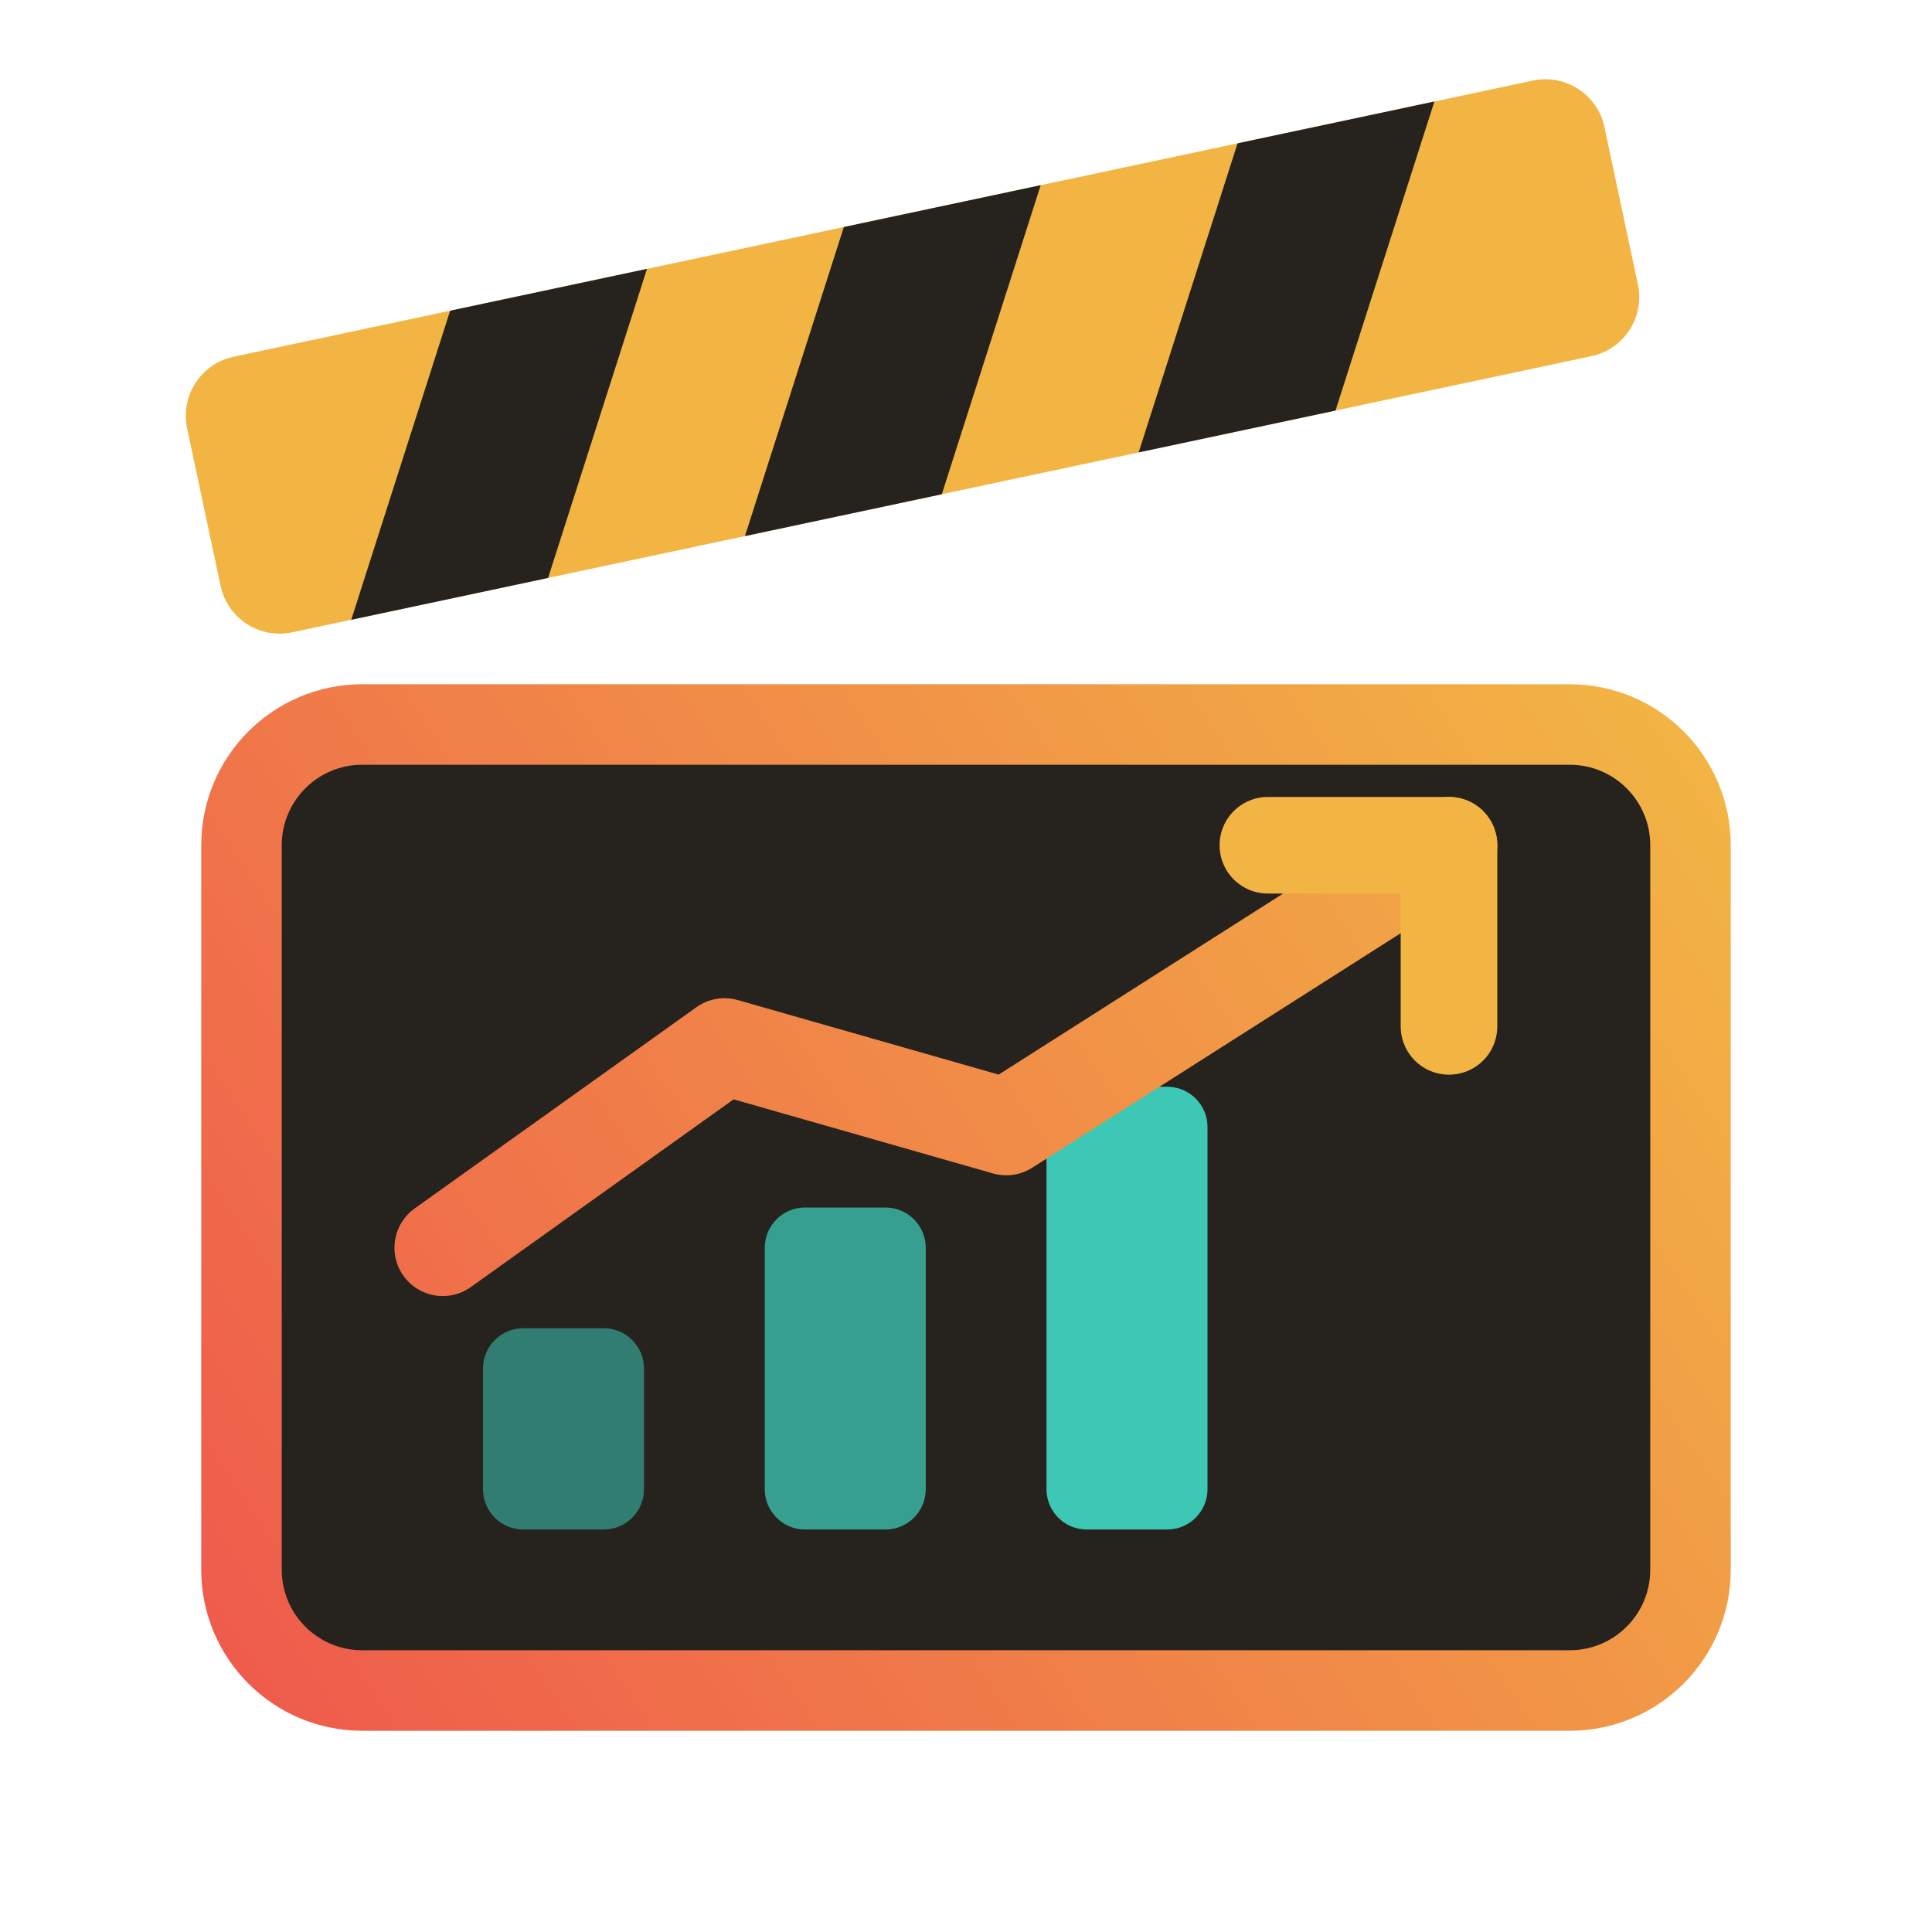
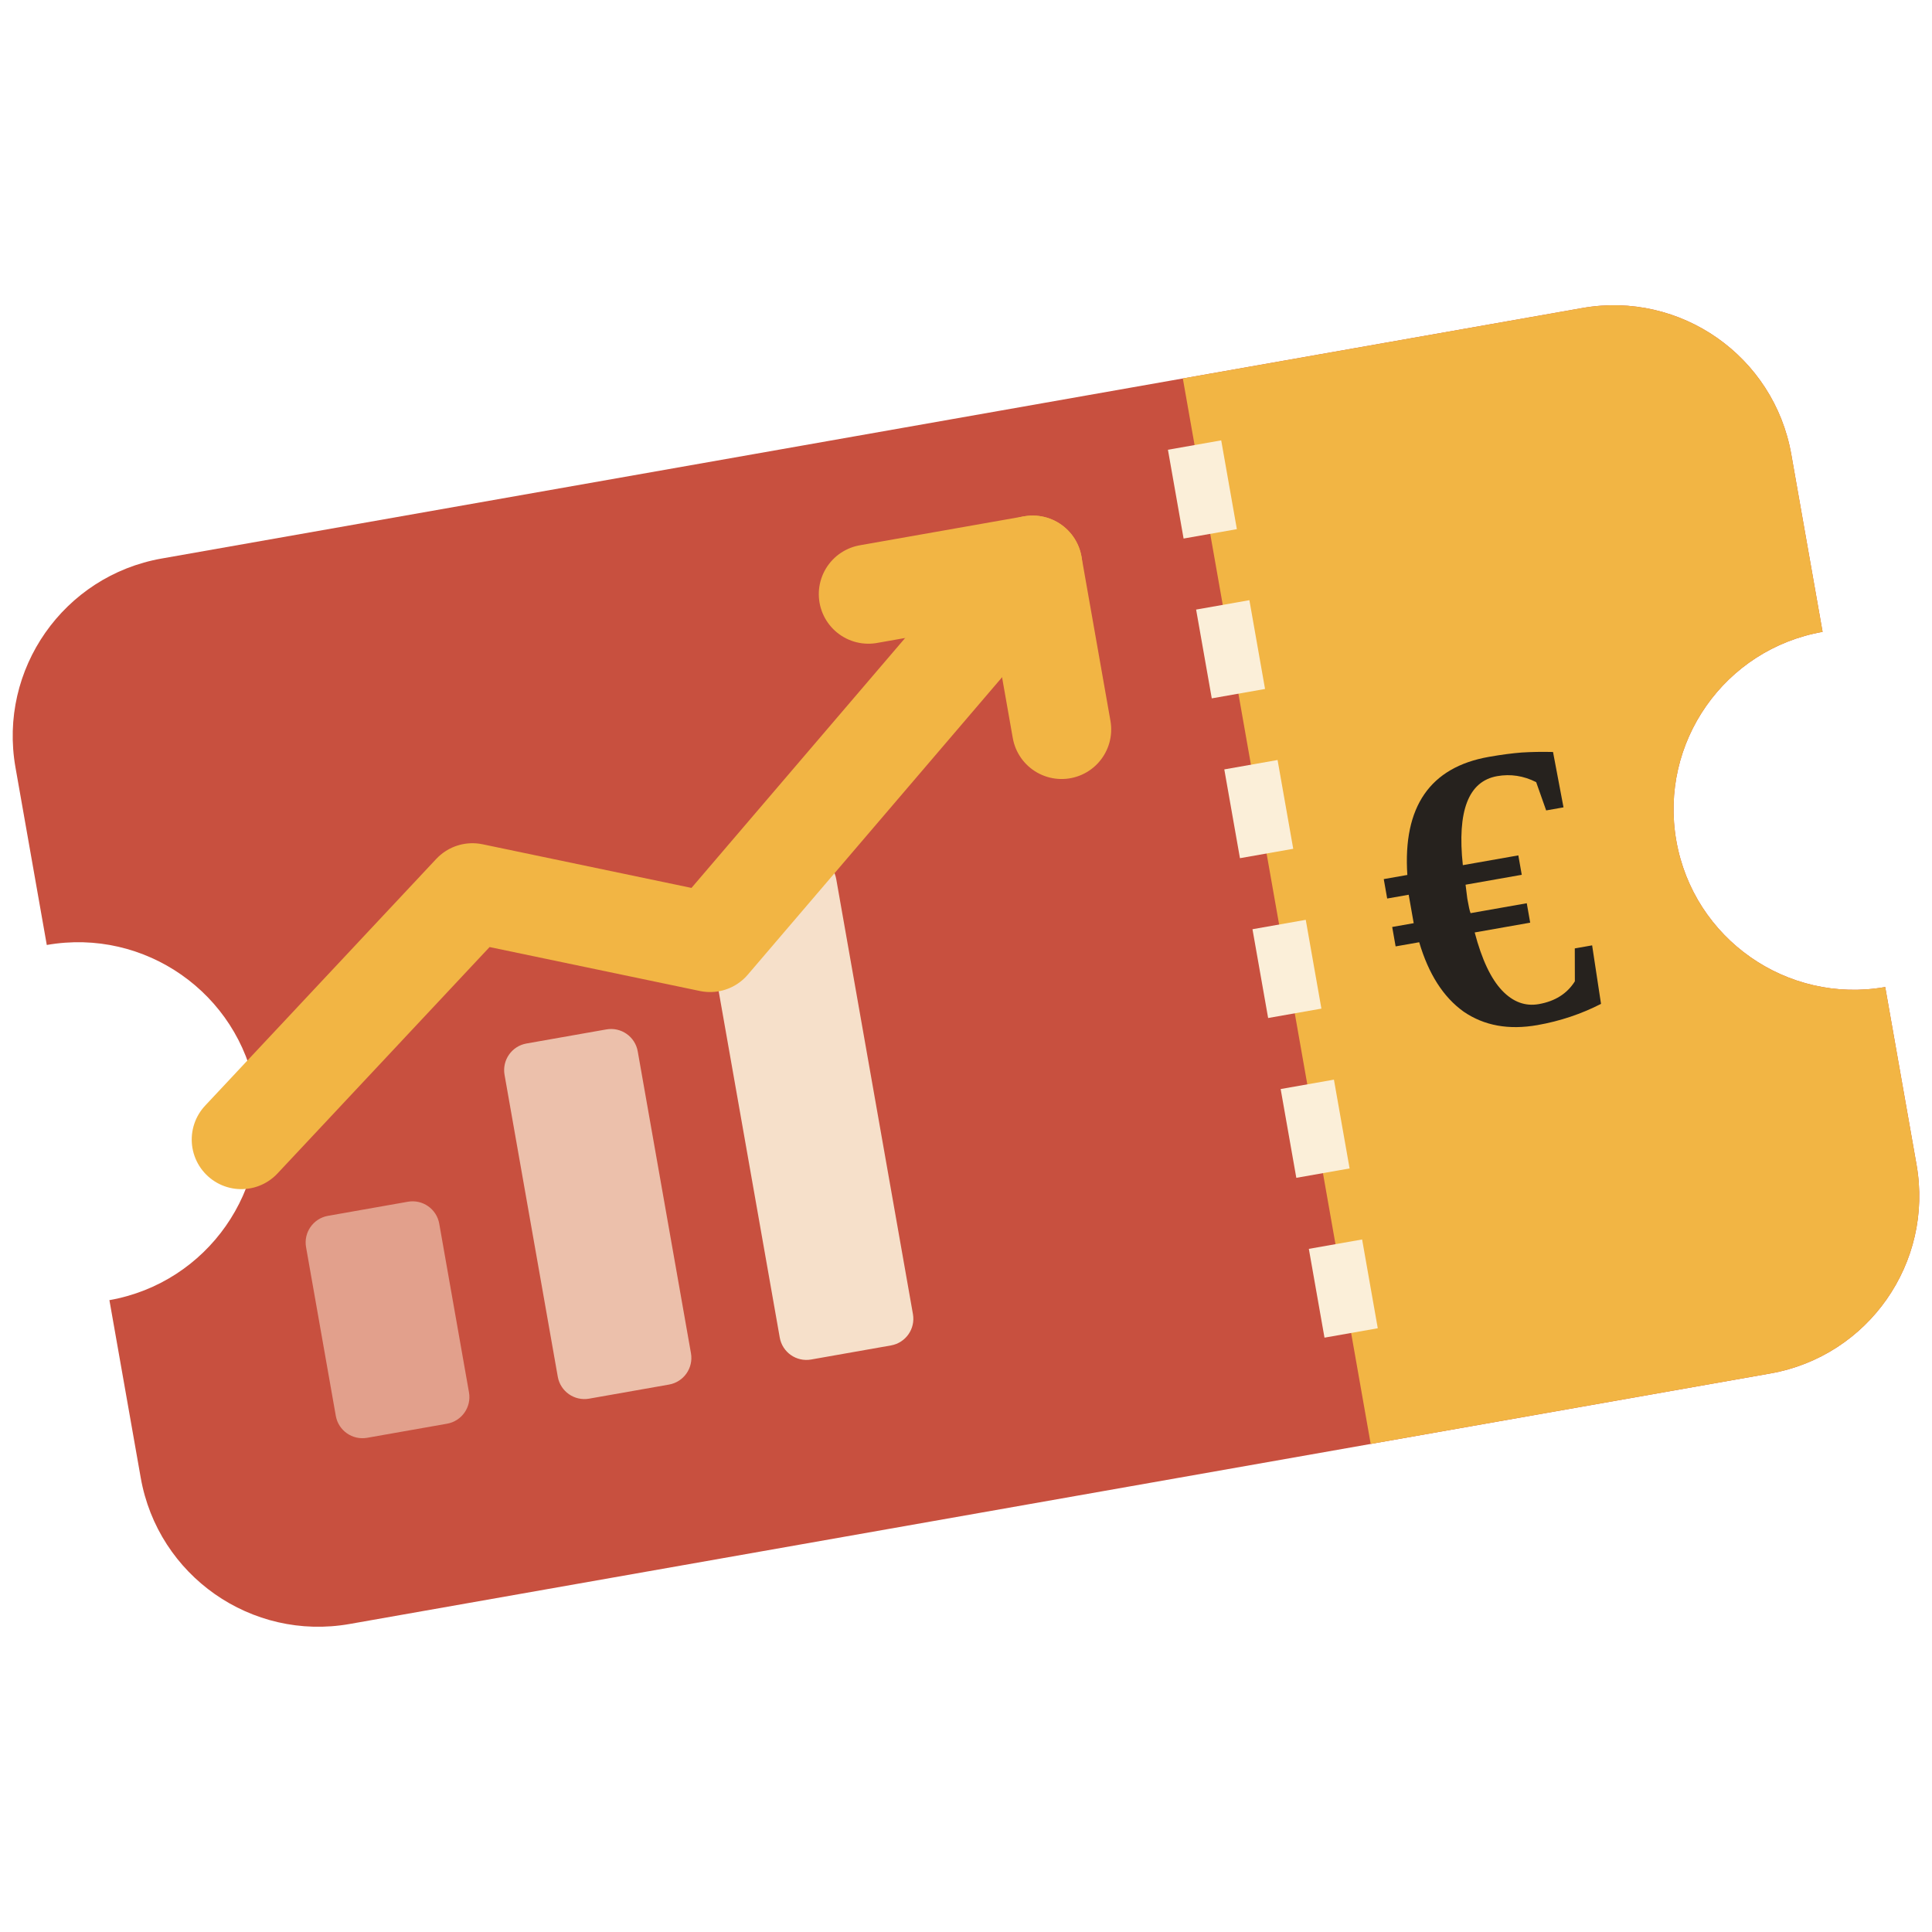
<svg xmlns="http://www.w3.org/2000/svg" viewBox="0 0 48 48" fill="none">
  <defs>
-     <linearGradient id="pc-grad" x1="6" y1="42" x2="42" y2="18" gradientUnits="userSpaceOnUse">
-       <stop offset="0" stop-color="#EF5B4C" />
-       <stop offset="1" stop-color="#F2B544" />
-     </linearGradient>
+     <path id="pc-ticket" d="M8 12 H40 A4 4 0 0 1 44 16 V20 A4 4 0 0 0 44 28 V32 A4 4 0 0 1 40 36 H8 A4 4 0 0 1 4 32 V28 A4 4 0 0 0 4 20 V16 A4 4 0 0 1 8 12 Z" />
+     <clipPath id="pc-clip">
+       <use href="#pc-ticket" />
+     </clipPath>
  </defs>
-   <g transform="rotate(-12 6 17)">
-     <rect x="6" y="9" width="36" height="7" rx="1.5" fill="#F2B544" />
-     <path d="M13 9h5l-4 7h-5z M23 9h5l-4 7h-5z M33 9h5l-4 7h-5z" fill="#26221E" />
+   <g transform="translate(24 24) rotate(-10) scale(1.12) translate(-24 -24)">
+     <use href="#pc-ticket" fill="#C8503F" />
+     <rect x="31" y="12" width="13" height="24" fill="#F2B544" clip-path="url(#pc-clip)" />
+     <line x1="31" y1="13.5" x2="31" y2="34.5" stroke="#FBEFD9" stroke-width="1.2" stroke-dasharray="2 1.6" />
+     <rect x="8.5" y="27" width="3" height="5" rx=".6" fill="#FBEFD9" opacity=".5" />
+     <rect x="13.5" y="24" width="3" height="8" rx=".6" fill="#FBEFD9" opacity=".7" />
+     <rect x="18.5" y="21" width="3" height="11" rx=".6" fill="#FBEFD9" opacity=".9" />
+     <polyline points="7.5,25 13.5,20.5 18.5,22.5 27,15.5" stroke="#F2B544" stroke-width="2.2" stroke-linecap="round" stroke-linejoin="round" />
+     <polyline points="23.3,15.5 27,15.5 27,19.2" stroke="#F2B544" stroke-width="2.2" stroke-linecap="round" stroke-linejoin="round" />
+     <text x="35.6" y="27.4" text-anchor="middle" font-family="Georgia, 'Times New Roman', serif" font-size="9" font-weight="bold" fill="#26221E">€</text>
  </g>
-   <rect x="6" y="18" width="36" height="24" rx="3" fill="#26221E" stroke="url(#pc-grad)" stroke-width="2" />
-   <rect x="12" y="33" width="4" height="5" rx="1" fill="#3CC8B4" opacity=".55" />
-   <rect x="19" y="30" width="4" height="8" rx="1" fill="#3CC8B4" opacity=".75" />
-   <rect x="26" y="27" width="4" height="11" rx="1" fill="#3CC8B4" />
-   <polyline points="11,31 18,26 25,28 36,21" stroke="url(#pc-grad)" stroke-width="2.4" stroke-linecap="round" stroke-linejoin="round" />
-   <polyline points="31.5,21 36,21 36,25.5" stroke="#F2B544" stroke-width="2.4" stroke-linecap="round" stroke-linejoin="round" />
</svg>
